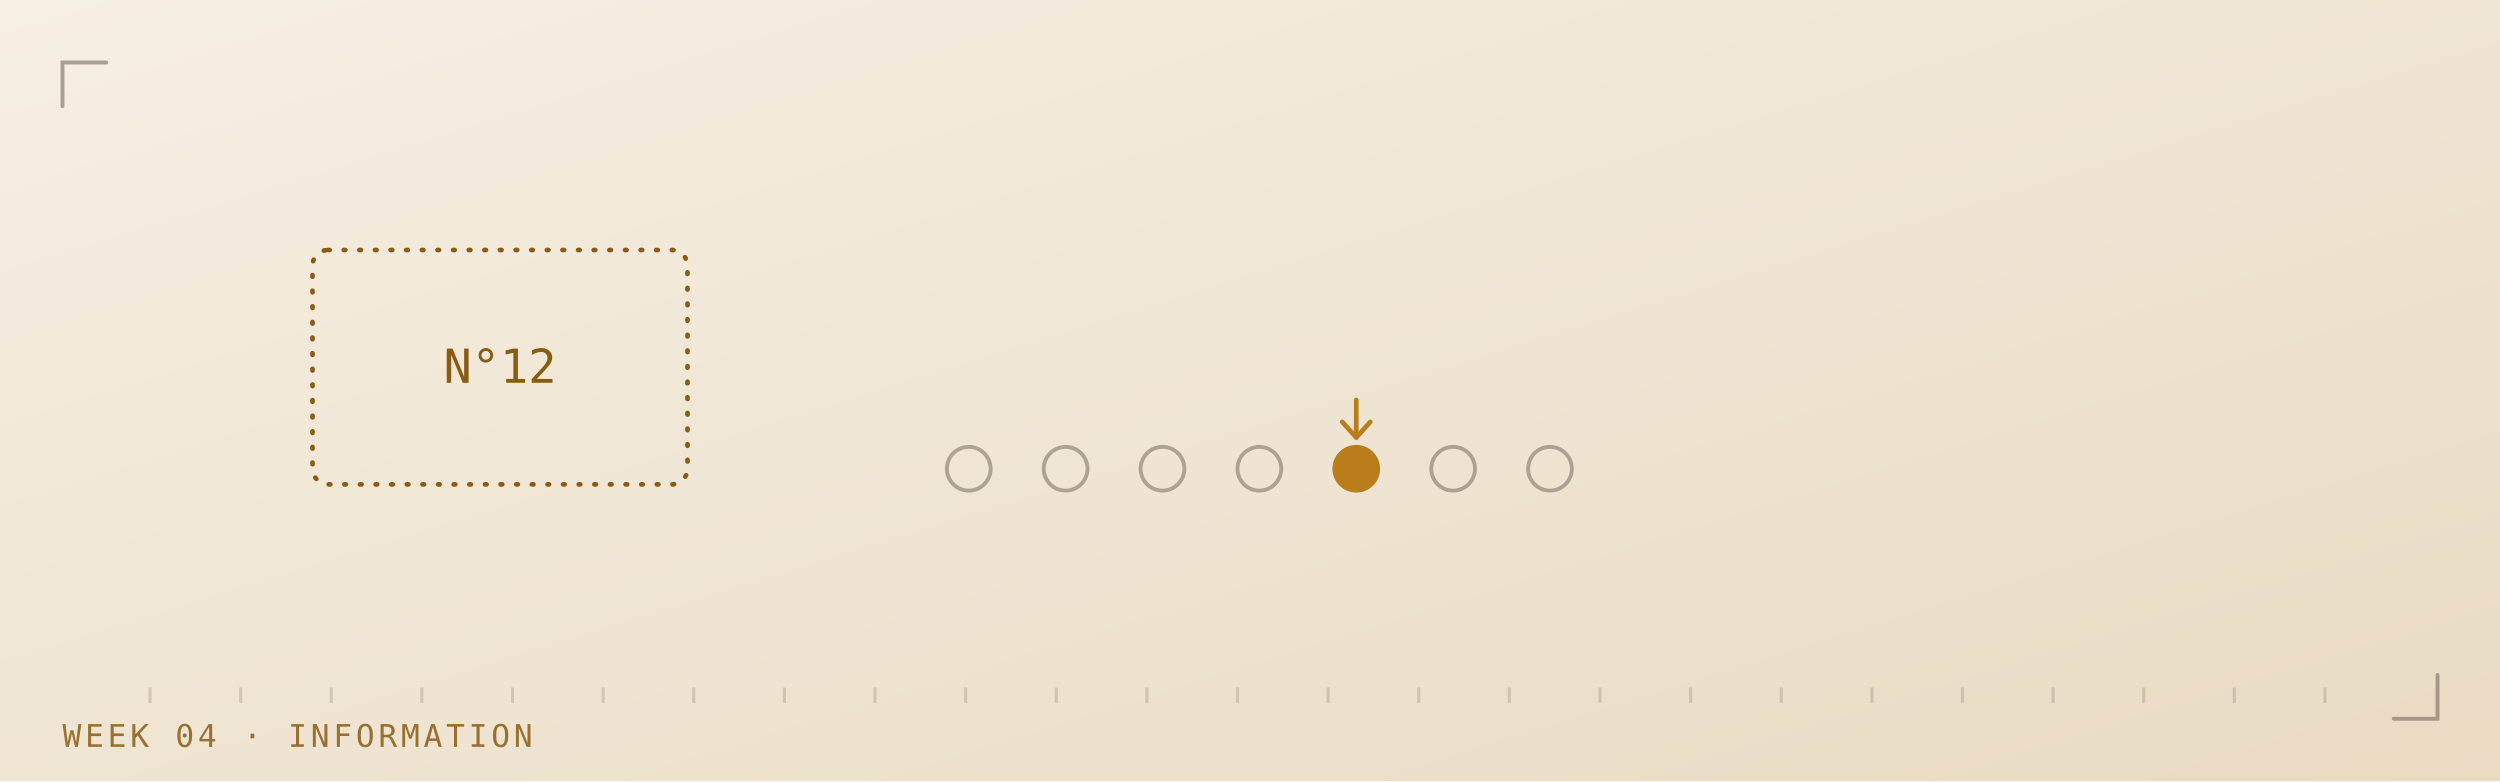
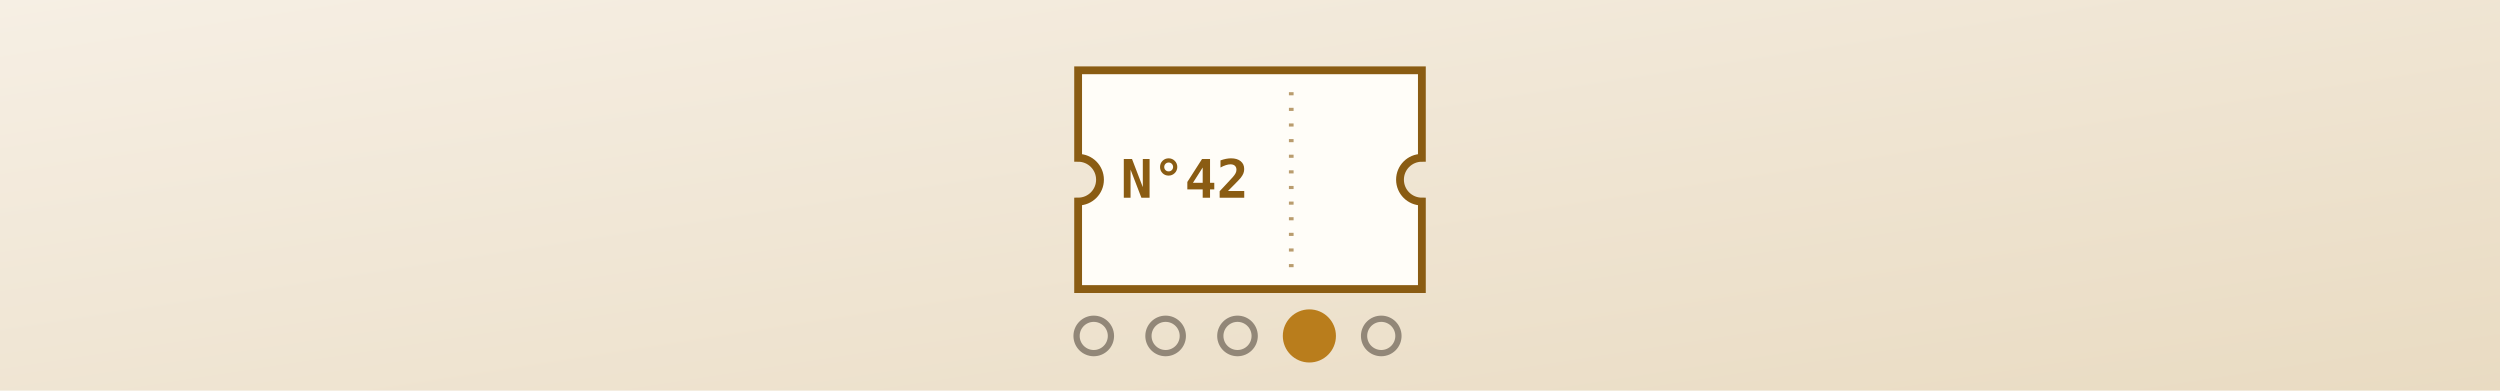
- <svg xmlns="http://www.w3.org/2000/svg" viewBox="0 0 1600 500" width="1600" height="500">
+ <svg xmlns="http://www.w3.org/2000/svg" viewBox="0 0 1600 250" width="1600" height="250">
  <defs>
    <linearGradient id="bg" x1="0" y1="0" x2="1" y2="1">
      <stop offset="0" stop-color="#f6efe4" />
      <stop offset="1" stop-color="#e9dbc2" />
    </linearGradient>
  </defs>
-   <rect width="1600" height="500" fill="url(#bg)" />
-   <g stroke="#6b6154" stroke-width="2" opacity="0.22">
-     <line x1="96" y1="440" x2="96" y2="450" />
-     <line x1="154" y1="440" x2="154" y2="450" />
-     <line x1="212" y1="440" x2="212" y2="450" />
-     <line x1="270" y1="440" x2="270" y2="450" />
-     <line x1="328" y1="440" x2="328" y2="450" />
-     <line x1="386" y1="440" x2="386" y2="450" />
-     <line x1="444" y1="440" x2="444" y2="450" />
-     <line x1="502" y1="440" x2="502" y2="450" />
-     <line x1="560" y1="440" x2="560" y2="450" />
-     <line x1="618" y1="440" x2="618" y2="450" />
-     <line x1="676" y1="440" x2="676" y2="450" />
-     <line x1="734" y1="440" x2="734" y2="450" />
-     <line x1="792" y1="440" x2="792" y2="450" />
-     <line x1="850" y1="440" x2="850" y2="450" />
-     <line x1="908" y1="440" x2="908" y2="450" />
-     <line x1="966" y1="440" x2="966" y2="450" />
-     <line x1="1024" y1="440" x2="1024" y2="450" />
-     <line x1="1082" y1="440" x2="1082" y2="450" />
-     <line x1="1140" y1="440" x2="1140" y2="450" />
-     <line x1="1198" y1="440" x2="1198" y2="450" />
-     <line x1="1256" y1="440" x2="1256" y2="450" />
-     <line x1="1314" y1="440" x2="1314" y2="450" />
-     <line x1="1372" y1="440" x2="1372" y2="450" />
-     <line x1="1430" y1="440" x2="1430" y2="450" />
-     <line x1="1488" y1="440" x2="1488" y2="450" />
-   </g>
-   <g stroke="#6b6154" stroke-width="2.5" fill="none" stroke-linecap="round" opacity="0.55">
-     <path d="M 40 68 L 40 40 L 68 40" />
-     <path d="M 1532 460 L 1560 460 L 1560 432" />
-   </g>
-   <text x="40" y="478" font-family="ui-monospace, monospace" font-size="20" letter-spacing="0.12em" fill="#8a5c13" opacity="0.85">WEEK 04 · INFORMATION</text>
+   <rect width="1600" height="250" fill="url(#bg)" />
  <g>
-     <rect x="200" y="160" width="240" height="150" rx="10" fill="none" stroke="#8a5c13" stroke-width="3" stroke-dasharray="1 9" stroke-linecap="round" />
-     <text x="320" y="245" font-family="ui-monospace, monospace" font-size="30" fill="#8a5c13" text-anchor="middle">N°12</text>
+     <path d="M 690 45 H 910 V 101 A 14 14 0 0 0 910 129 V 185 H 690 V 129 A 14 14 0 0 0 690 101 Z" fill="#fffdf8" stroke="#8a5c13" stroke-width="5" />
+     <line x1="826.4" y1="59" x2="826.4" y2="171" stroke="#8a5c13" stroke-width="3" stroke-dasharray="2 8" opacity="0.6" />
+     <text x="758.2" y="126.56" font-family="ui-monospace, monospace" font-size="34" font-weight="700" text-anchor="middle" fill="#8a5c13">N°42</text>
  </g>
  <g>
-     <circle cx="620" cy="300" r="14" fill="none" stroke="#6b6154" stroke-width="2.5" opacity="0.5" />
-     <circle cx="682" cy="300" r="14" fill="none" stroke="#6b6154" stroke-width="2.5" opacity="0.5" />
-     <circle cx="744" cy="300" r="14" fill="none" stroke="#6b6154" stroke-width="2.5" opacity="0.5" />
-     <circle cx="806" cy="300" r="14" fill="none" stroke="#6b6154" stroke-width="2.5" opacity="0.5" />
-     <circle cx="868" cy="300" r="14" fill="#b97d1c" stroke="#b97d1c" stroke-width="2.5" opacity="1" />
-     <circle cx="930" cy="300" r="14" fill="none" stroke="#6b6154" stroke-width="2.5" opacity="0.5" />
-     <circle cx="992" cy="300" r="14" fill="none" stroke="#6b6154" stroke-width="2.5" opacity="0.5" />
-   </g>
-   <g stroke="#b97d1c" stroke-width="3" fill="none" stroke-linecap="round" stroke-linejoin="round">
-     <path d="M 868 256 L 868 280" />
-     <path d="M 859 270 L 868 280 L 877 270" />
+     <circle cx="700" cy="215" r="11" fill="none" stroke="#6b6154" stroke-width="4" opacity="0.7" />
+     <circle cx="746" cy="215" r="11" fill="none" stroke="#6b6154" stroke-width="4" opacity="0.7" />
+     <circle cx="792" cy="215" r="11" fill="none" stroke="#6b6154" stroke-width="4" opacity="0.7" />
+     <circle cx="838" cy="215" r="15" fill="#b97d1c" stroke="#b97d1c" stroke-width="4" opacity="1" />
+     <circle cx="884" cy="215" r="11" fill="none" stroke="#6b6154" stroke-width="4" opacity="0.7" />
  </g>
</svg>
